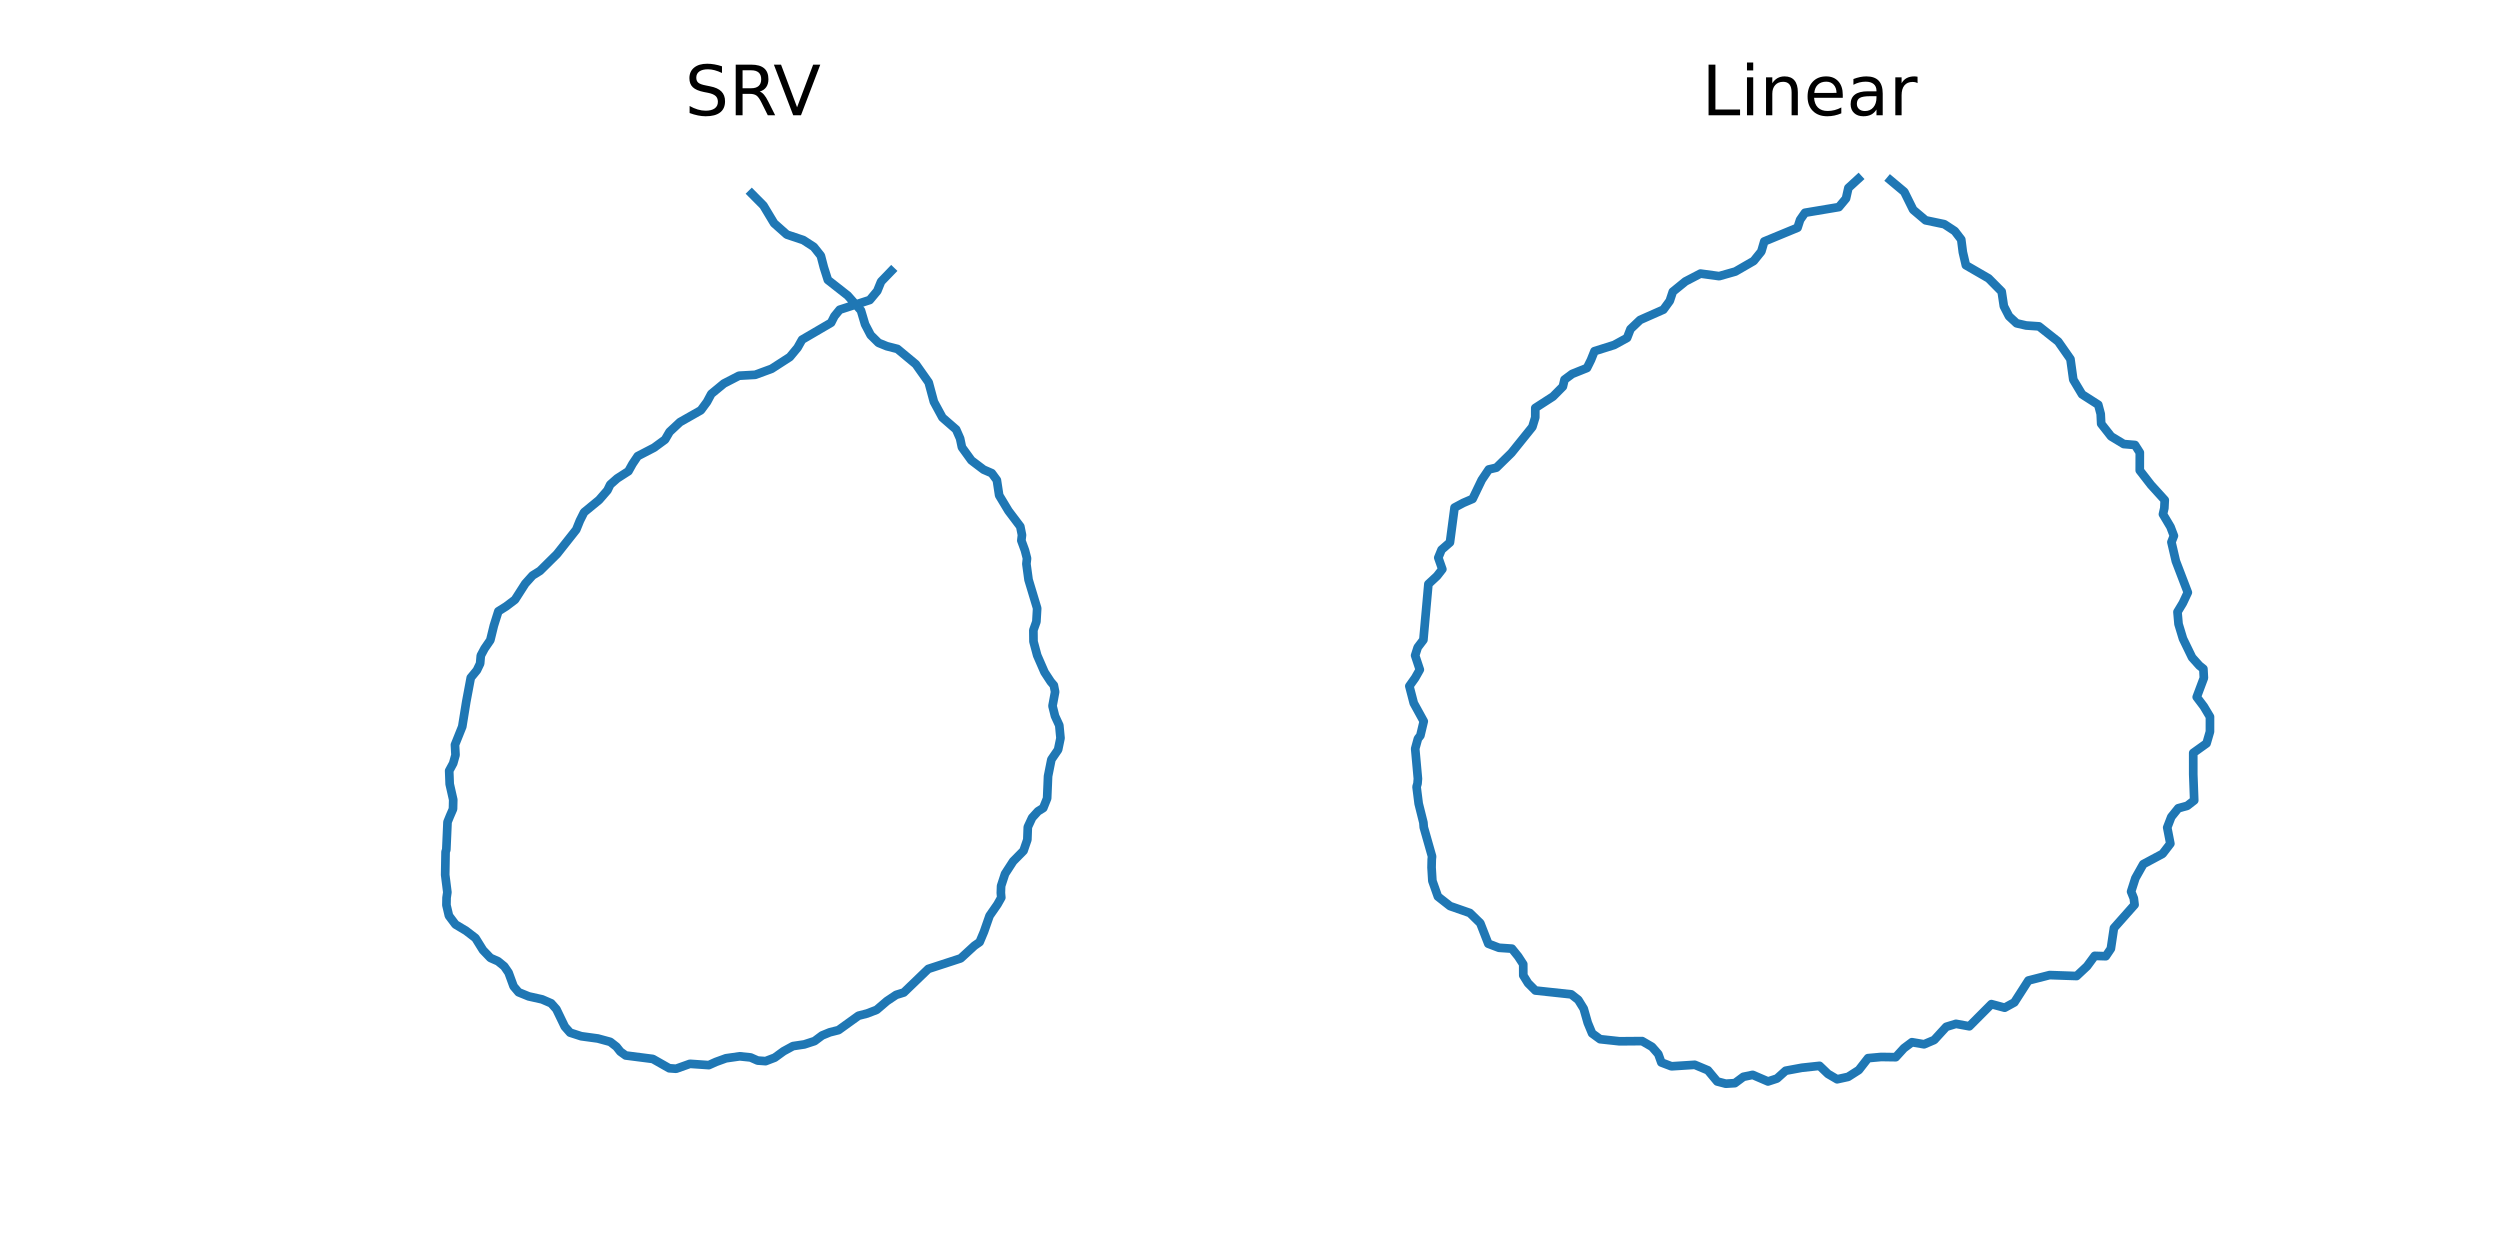
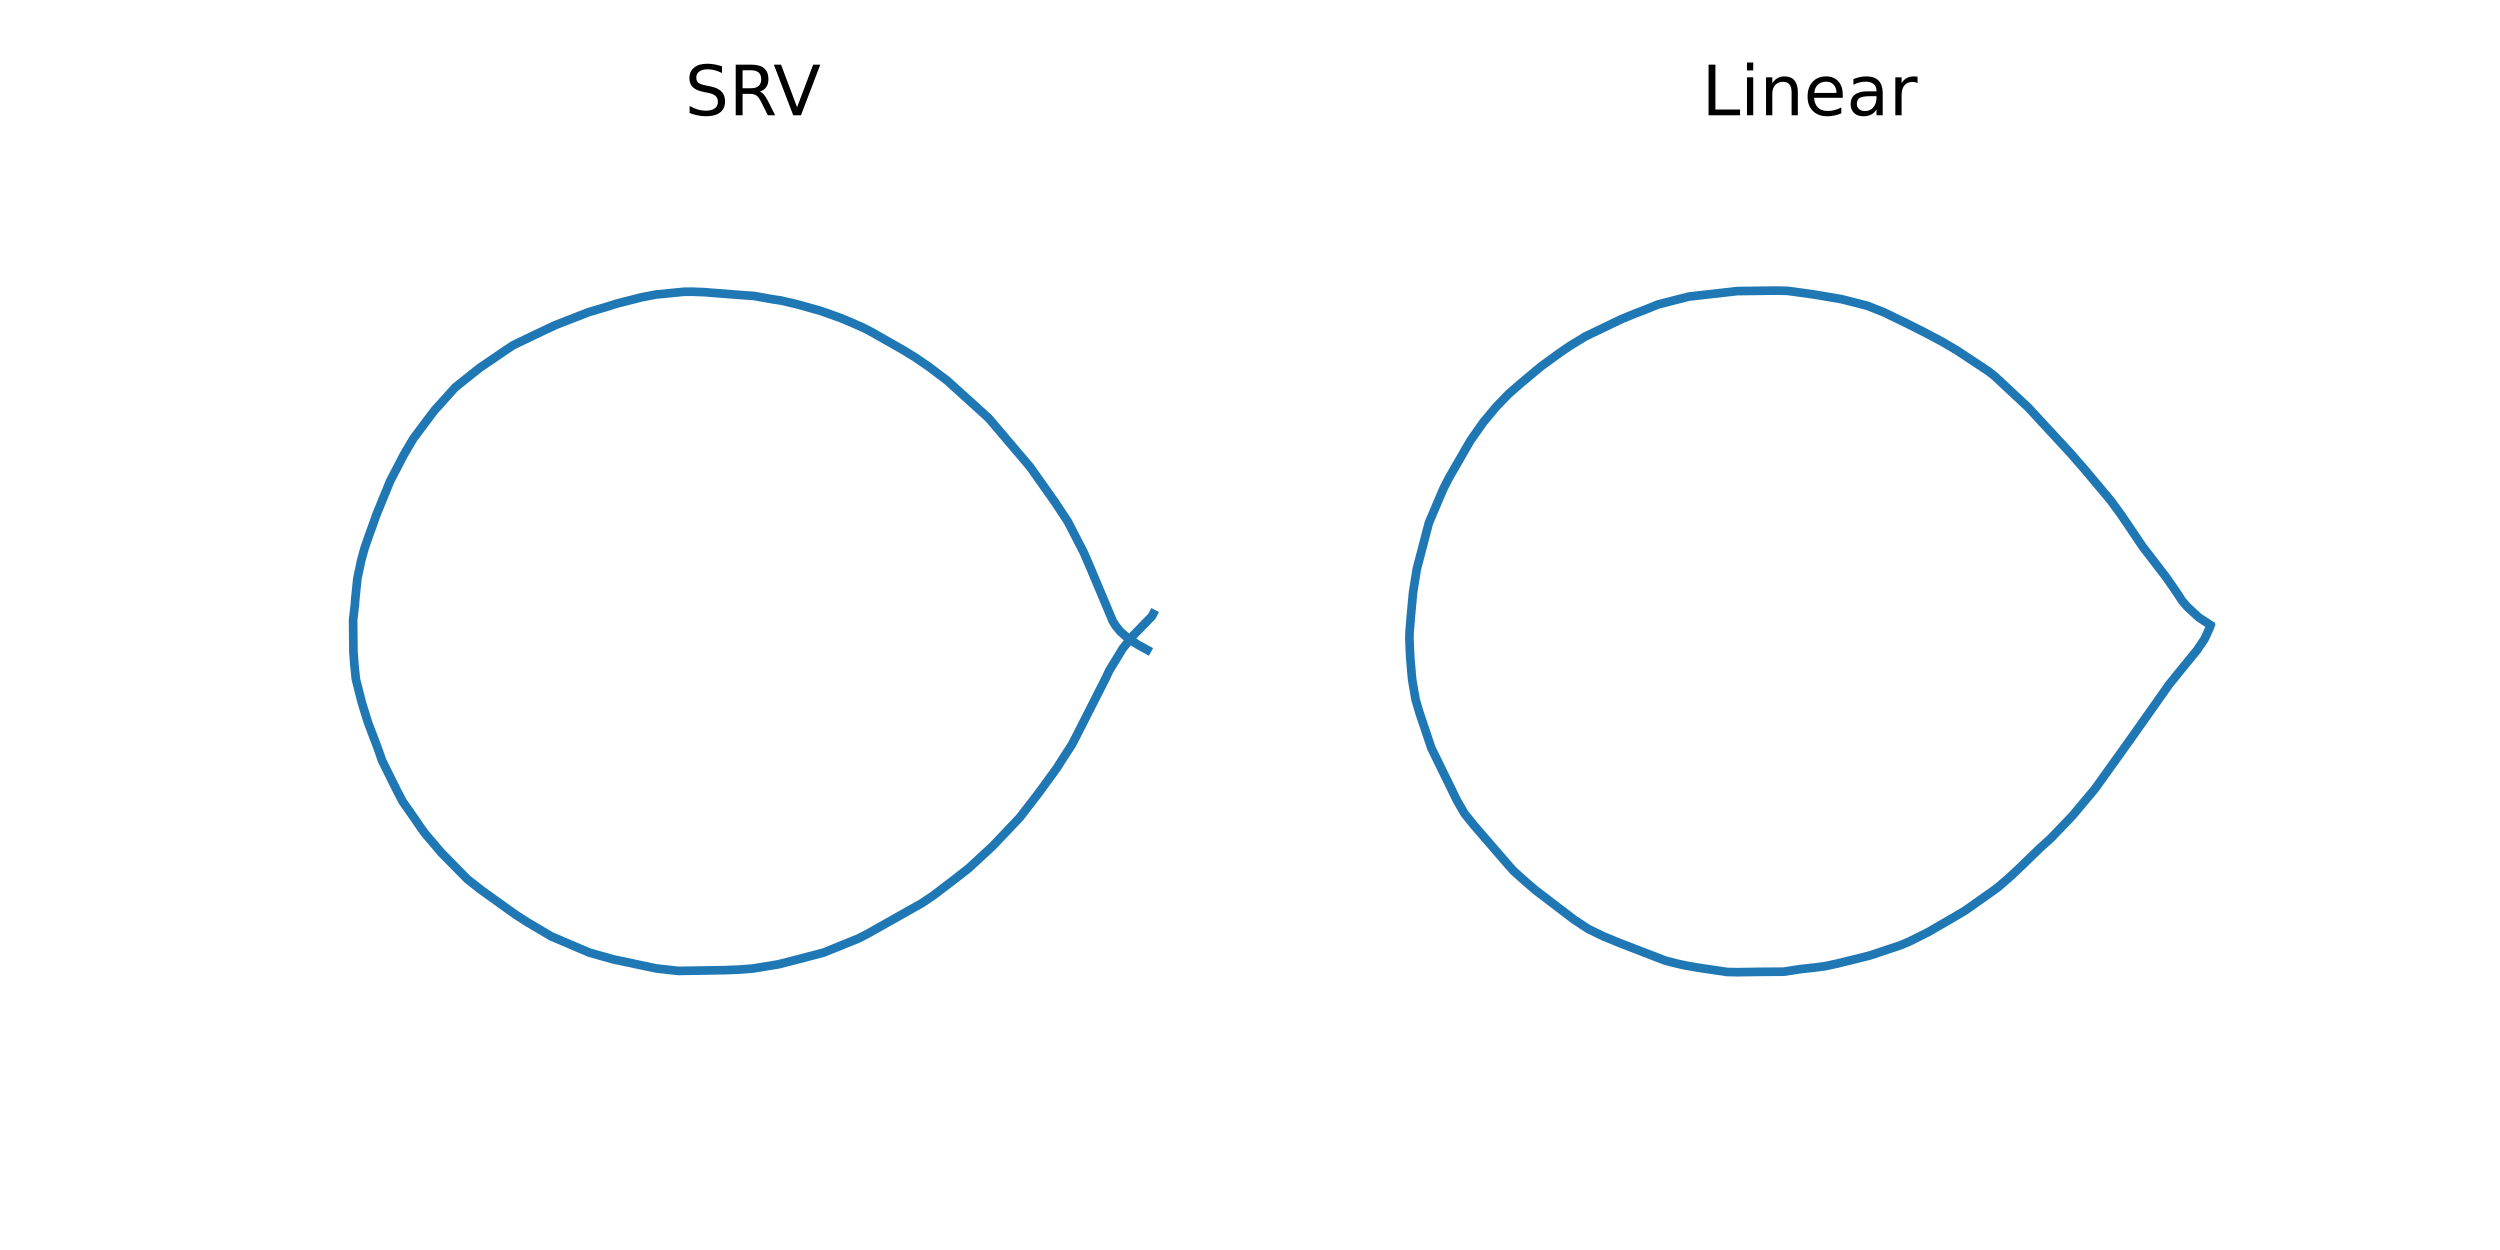
<svg xmlns="http://www.w3.org/2000/svg" xmlns:xlink="http://www.w3.org/1999/xlink" width="432pt" height="216pt" viewBox="0 0 432 216" version="1.1">
  <defs>
    <style type="text/css">*{stroke-linejoin: round; stroke-linecap: butt}</style>
  </defs>
  <g id="figure_1">
    <g id="patch_1">
      <path d="M 0 216  L 432 216  L 432 0  L 0 0  z " style="fill: #ffffff" />
    </g>
    <g id="axes_1">
      <g id="line2d_1">
-         <path d="M 154.017 46.834  L 152.25 48.666  L 151.595 50.278  L 150.293 51.842  L 145.097 53.52  L 144.179 54.648  L 143.619 55.761  L 138.597 58.696  L 137.816 60.085  L 136.48 61.695  L 133.333 63.727  L 130.501 64.767  L 127.707 64.923  L 125.09 66.273  L 122.91 68.068  L 122.173 69.445  L 121.103 70.897  L 117.504 72.939  L 115.703 74.622  L 114.924 75.962  L 113.014 77.361  L 110.196 78.823  L 109.298 80.161  L 108.596 81.426  L 106.653 82.673  L 105.443 83.742  L 104.97 84.724  L 103.524 86.391  L 100.929 88.526  L 100.205 89.97  L 99.574 91.529  L 96.241 95.746  L 93.312 98.645  L 92.026 99.448  L 90.762 100.858  L 88.989 103.627  L 87.464 104.783  L 86.118 105.629  L 85.338 108.109  L 84.727 110.619  L 83.727 112.074  L 83.083 113.285  L 82.965 114.665  L 82.405 115.827  L 81.348 117.111  L 80.57 121.257  L 79.877 125.56  L 78.617 128.702  L 78.712 130.467  L 78.311 131.904  L 77.619 133.187  L 77.706 135.481  L 78.319 138.195  L 78.28 139.797  L 77.728 141.07  L 77.332 142.048  L 77.123 146.84  L 76.996 147.194  L 76.928 151.17  L 77.305 154.184  L 77.166 155.133  L 77.144 156.398  L 77.576 158.242  L 78.705 159.747  L 80.537 160.843  L 82.16 162.091  L 83.455 164.175  L 84.743 165.525  L 86.06 166.108  L 87.136 166.985  L 87.884 168.075  L 88.75 170.44  L 89.611 171.46  L 91.362 172.174  L 93.671 172.69  L 95.248 173.374  L 96.143 174.388  L 97.598 177.403  L 98.509 178.437  L 100.435 179.061  L 103.314 179.454  L 105.455 180.035  L 106.529 180.877  L 107.191 181.715  L 108.118 182.384  L 112.804 182.985  L 115.642 184.594  L 116.827 184.68  L 119.223 183.829  L 122.484 184.053  L 123.71 183.503  L 125.451 182.87  L 127.821 182.532  L 129.704 182.727  L 130.921 183.265  L 132.293 183.365  L 133.877 182.76  L 135.397 181.654  L 137.023 180.767  L 138.987 180.475  L 140.759 179.897  L 142.051 178.932  L 143.382 178.384  L 144.896 178.003  L 148.348 175.517  L 149.834 175.134  L 151.488 174.499  L 153.264 172.979  L 154.854 171.917  L 156.184 171.502  L 160.413 167.428  L 166.009 165.604  L 168.385 163.417  L 169.286 162.788  L 170.032 161.011  L 170.995 158.251  L 172.355 156.289  L 173.02 155.109  L 172.947 154.294  L 172.989 153.096  L 173.671 151  L 175.07 148.838  L 176.867 147.015  L 177.525 145.101  L 177.606 142.913  L 178.353 141.304  L 179.363 140.192  L 180.273 139.624  L 180.943 137.954  L 181.104 134.127  L 181.677 131.246  L 182.839 129.547  L 183.254 127.547  L 183.044 125.334  L 182.303 123.729  L 181.873 121.989  L 182.323 119.56  L 182.1 118.418  L 181.565 117.79  L 180.497 116.16  L 179.228 113.248  L 178.589 110.856  L 178.568 108.897  L 179.087 107.434  L 179.221 105.11  L 177.734 100.183  L 177.363 97.444  L 177.467 96.488  L 177.107 95.1  L 176.489 93.409  L 176.598 92.451  L 176.306 90.979  L 174.262 88.269  L 172.657 85.6  L 172.255 82.964  L 171.38 81.767  L 169.955 81.147  L 167.857 79.557  L 166.223 77.299  L 165.905 75.773  L 165.217 74.212  L 162.852 72.154  L 161.376 69.43  L 160.474 66.08  L 158.253 62.936  L 155.08 60.298  L 153.245 59.825  L 151.809 59.243  L 150.451 57.9  L 149.483 56.049  L 148.774 53.654  L 146.485 51.068  L 143.056 48.377  L 142.36 46.192  L 141.839 44.19  L 140.621 42.661  L 138.808 41.484  L 135.965 40.536  L 133.766 38.582  L 131.92 35.512  L 129.906 33.48  L 129.906 33.48  " clip-path="url(#paa92502089)" style="fill: none; stroke: #1f77b4; stroke-width: 1.5; stroke-linecap: square" />
+         <path d="M 198.236 112.293  L 196.601 111.4  L 194.806 110.202  L 193.595 109.124  L 192.805 108.16  L 192.286 107.329  L 188.344 97.944  L 187.251 95.429  L 184.544 90.179  L 182.36 86.86  L 178.018 80.711  L 170.847 72.265  L 163.694 65.786  L 160.474 63.351  L 159.478 62.67  L 158.141 61.751  L 155.961 60.423  L 150.516 57.328  L 149.465 56.772  L 147.183 55.754  L 145.243 54.946  L 141.863 53.741  L 139.472 53.064  L 137.579 52.54  L 134.926 51.927  L 133.689 51.745  L 132.395 51.523  L 130.39 51.152  L 127.63 50.95  L 122.612 50.561  L 121.754 50.488  L 119.549 50.405  L 118.217 50.418  L 113.321 50.897  L 110.835 51.379  L 106.598 52.46  L 104.62 53.082  L 101.684 53.951  L 95.968 56.178  L 94.409 56.909  L 92.333 57.894  L 88.735 59.62  L 87.619 60.354  L 82.841 63.605  L 78.673 66.929  L 75.108 70.89  L 74.015 72.326  L 71.434 75.776  L 69.774 78.599  L 67.412 83.142  L 65.053 88.916  L 64.362 90.869  L 63.741 92.577  L 62.987 94.752  L 62.431 96.789  L 61.755 99.956  L 61.419 103.239  L 61.313 104.569  L 61.013 107.173  L 61.075 112.691  L 61.239 114.898  L 61.498 117.373  L 62.536 121.462  L 63.59 124.848  L 64.837 128.129  L 65.427 129.712  L 66.003 131.374  L 66.815 133.034  L 67.945 135.311  L 68.84 137.097  L 69.58 138.504  L 71.921 141.849  L 72.876 143.263  L 73.51 144.108  L 76.305 147.393  L 80.77 151.928  L 83.186 153.823  L 89.093 158.058  L 91.124 159.36  L 95.272 161.811  L 101.838 164.611  L 105.974 165.776  L 113.438 167.354  L 117.262 167.775  L 118.391 167.751  L 120.42 167.723  L 125.28 167.642  L 127.78 167.54  L 130.008 167.376  L 134.562 166.626  L 139.846 165.26  L 142.299 164.614  L 148.329 162.173  L 149.843 161.394  L 159.273 156.083  L 161.291 154.729  L 164.868 152.001  L 167.38 150.04  L 171.543 146.19  L 176.183 141.306  L 177.978 138.982  L 179.441 137.083  L 182.604 132.745  L 183.852 130.783  L 185.206 128.697  L 185.947 127.276  L 191.042 117.241  L 191.687 115.862  L 193.998 112.077  L 195.789 109.842  L 199.063 106.476  L 199.264 106.078  L 199.264 106.078  " clip-path="url(#p209ccca4d8)" style="fill: none; stroke: #1f77b4; stroke-width: 1.5; stroke-linecap: square" />
      </g>
      <g id="text_1">
        <g transform="translate(118.3384 19.92) scale(0.12 -0.12)">
          <defs>
            <path id="DejaVuSans-53" d="M 3425 4513  L 3425 3897  Q 3066 4069 2747 4153  Q 2428 4238 2131 4238  Q 1616 4238 1336 4038  Q 1056 3838 1056 3469  Q 1056 3159 1242 3001  Q 1428 2844 1947 2747  L 2328 2669  Q 3034 2534 3370 2195  Q 3706 1856 3706 1288  Q 3706 609 3251 259  Q 2797 -91 1919 -91  Q 1588 -91 1214 -16  Q 841 59 441 206  L 441 856  Q 825 641 1194 531  Q 1563 422 1919 422  Q 2459 422 2753 634  Q 3047 847 3047 1241  Q 3047 1584 2836 1778  Q 2625 1972 2144 2069  L 1759 2144  Q 1053 2284 737 2584  Q 422 2884 422 3419  Q 422 4038 858 4394  Q 1294 4750 2059 4750  Q 2388 4750 2728 4690  Q 3069 4631 3425 4513  z " transform="scale(0.015625)" />
            <path id="DejaVuSans-52" d="M 2841 2188  Q 3044 2119 3236 1894  Q 3428 1669 3622 1275  L 4263 0  L 3584 0  L 2988 1197  Q 2756 1666 2539 1819  Q 2322 1972 1947 1972  L 1259 1972  L 1259 0  L 628 0  L 628 4666  L 2053 4666  Q 2853 4666 3247 4331  Q 3641 3997 3641 3322  Q 3641 2881 3436 2590  Q 3231 2300 2841 2188  z M 1259 4147  L 1259 2491  L 2053 2491  Q 2509 2491 2742 2702  Q 2975 2913 2975 3322  Q 2975 3731 2742 3939  Q 2509 4147 2053 4147  L 1259 4147  z " transform="scale(0.015625)" />
            <path id="DejaVuSans-56" d="M 1831 0  L 50 4666  L 709 4666  L 2188 738  L 3669 4666  L 4325 4666  L 2547 0  L 1831 0  z " transform="scale(0.015625)" />
          </defs>
          <use xlink:href="#DejaVuSans-53" />
          <use xlink:href="#DejaVuSans-52" x="63.477" />
          <use xlink:href="#DejaVuSans-56" x="127.459" />
        </g>
      </g>
    </g>
    <g id="axes_2">
      <g id="line2d_2">
-         <path d="M 321.124 30.896  L 319.4 32.477  L 318.988 34.305  L 317.755 35.785  L 311.905 36.765  L 311.057 37.986  L 310.616 39.348  L 304.864 41.723  L 304.359 43.454  L 303.036 45.097  L 299.875 46.921  L 297.07 47.718  L 293.842 47.276  L 291.241 48.632  L 289.059 50.409  L 288.537 51.99  L 287.433 53.507  L 283.407 55.286  L 281.749 56.869  L 281.16 58.389  L 278.928 59.614  L 275.527 60.683  L 274.918 62.203  L 274.233 63.584  L 271.666 64.618  L 270.346 65.599  L 270.063 66.8  L 268.352 68.525  L 265.298 70.497  L 265.292 72.133  L 264.793 73.772  L 261.174 78.269  L 258.575 80.816  L 257.261 81.121  L 256.045 82.928  L 254.467 86.208  L 252.852 86.903  L 251.346 87.709  L 250.55 93.732  L 249.098 94.999  L 248.537 96.367  L 249.235 98.361  L 248.317 99.536  L 246.827 100.923  L 245.961 110.572  L 244.98 111.868  L 244.535 113.265  L 245.345 115.719  L 244.552 117.124  L 243.536 118.56  L 244.3 121.508  L 246.023 124.642  L 245.439 127.109  L 245.019 127.645  L 244.545 129.378  L 245.014 134.562  L 244.947 135.406  L 244.783 135.968  L 245.147 138.873  L 245.964 142.138  L 246.029 142.956  L 247.459 147.996  L 247.406 148.511  L 247.375 149.903  L 247.516 152.218  L 248.472 154.926  L 250.565 156.568  L 253.995 157.764  L 255.794 159.52  L 257.18 163.076  L 259.024 163.776  L 261.261 163.928  L 262.347 165.277  L 263.214 166.612  L 263.224 168.558  L 264.053 169.893  L 265.317 171.159  L 271.513 171.826  L 272.724 172.775  L 273.665 174.302  L 274.362 176.746  L 275.115 178.563  L 276.493 179.571  L 279.852 179.935  L 283.762 179.903  L 285.459 180.889  L 286.555 182.145  L 287.076 183.592  L 288.825 184.257  L 292.858 183.998  L 295.127 184.948  L 296.732 186.877  L 298.211 187.264  L 299.786 187.168  L 301.258 186.074  L 302.86 185.738  L 305.511 186.878  L 307.061 186.372  L 308.563 185.024  L 311.354 184.508  L 314.417 184.177  L 315.885 185.579  L 317.456 186.498  L 319.354 186.083  L 321.201 184.904  L 322.8 182.849  L 325.067 182.645  L 327.585 182.682  L 329 181.129  L 330.383 180.094  L 332.478 180.454  L 334.229 179.712  L 336.315 177.433  L 337.992 176.919  L 340.303 177.342  L 344.115 173.515  L 346.411 174.133  L 348.082 173.216  L 350.51 169.431  L 354.172 168.494  L 358.842 168.656  L 360.645 166.966  L 361.963 165.175  L 363.879 165.234  L 364.757 163.933  L 365.288 160.366  L 368.855 156.342  L 368.723 155.234  L 368.254 154.07  L 368.993 151.752  L 370.356 149.326  L 373.687 147.542  L 375.037 145.784  L 374.496 142.994  L 375.198 141.168  L 376.407 139.666  L 377.953 139.245  L 379.159 138.305  L 378.994 133.81  L 378.993 130.105  L 381.292 128.46  L 381.88 126.433  L 381.883 123.858  L 380.819 122.076  L 379.594 120.452  L 380.828 117.154  L 380.744 115.572  L 380.044 115.009  L 378.791 113.61  L 377.22 110.369  L 376.452 107.836  L 376.269 105.743  L 377.196 104.203  L 378.056 102.374  L 375.987 96.966  L 375.222 93.68  L 375.649 92.589  L 375.062 91.045  L 373.758 88.857  L 373.997 87.806  L 374.067 86.411  L 371.691 83.793  L 369.75 81.289  L 369.76 78.201  L 368.929 76.894  L 366.985 76.732  L 364.794 75.405  L 363.086 73.228  L 363.001 71.531  L 362.578 69.934  L 359.781 68.145  L 358.265 65.608  L 357.772 62.047  L 355.654 59.017  L 352.34 56.396  L 350.121 56.246  L 348.472 55.866  L 347.159 54.647  L 346.267 52.914  L 345.889 50.38  L 343.632 48.103  L 339.702 45.83  L 339.18 43.579  L 338.901 41.387  L 337.785 39.93  L 335.98 38.742  L 332.744 38.068  L 330.597 36.251  L 329.061 33.149  L 326.666 31.144  L 326.666 31.144  " clip-path="url(#p7b0f1b6fbd)" style="fill: none; stroke: #1f77b4; stroke-width: 1.5; stroke-linecap: square" />
+         <path d="M 381.777 107.886  L 379.951 106.695  L 377.904 104.802  L 377.04 103.777  L 376.067 102.276  L 374.284 99.708  L 370.222 94.425  L 367.496 90.372  L 366.348 88.701  L 364.722 86.484  L 361.144 82.207  L 360.166 81.042  L 358.96 79.672  L 357.891 78.434  L 350.462 70.397  L 344.662 64.984  L 343.631 64.174  L 338.049 60.483  L 335.503 58.993  L 332.634 57.474  L 329.347 55.817  L 325.507 53.959  L 322.676 52.837  L 318.201 51.692  L 313.632 50.915  L 308.927 50.262  L 306.963 50.215  L 300.184 50.301  L 291.826 51.25  L 286.497 52.613  L 284.206 53.545  L 282.503 54.191  L 280.231 55.126  L 273.967 58.132  L 271.268 59.773  L 269.53 60.964  L 266.314 63.3  L 264.999 64.395  L 262.734 66.287  L 260.651 68.106  L 258.561 70.269  L 256.286 73.007  L 254.099 76.125  L 250.429 82.484  L 249.384 84.528  L 246.914 90.345  L 244.82 98.333  L 244.186 102.31  L 243.798 106.432  L 243.578 109.138  L 243.539 110.274  L 243.687 113.677  L 244.021 117.459  L 244.603 120.839  L 245.257 123.08  L 247.34 129.27  L 251.798 138.39  L 253.082 140.6  L 254.713 142.626  L 260.682 149.53  L 261.563 150.509  L 262.447 151.311  L 263.804 152.513  L 265.336 153.828  L 271.994 158.911  L 274.455 160.528  L 277.03 161.778  L 279.867 162.95  L 287.756 165.992  L 289.817 166.519  L 291.323 166.846  L 293.439 167.216  L 298.454 167.96  L 300.257 167.993  L 303.854 167.939  L 308.242 167.906  L 311.074 167.467  L 313.551 167.197  L 315.271 166.974  L 317.257 166.555  L 320.353 165.799  L 323.119 165.106  L 328.346 163.358  L 329.921 162.7  L 333.153 161.087  L 337.444 158.607  L 339.597 157.331  L 345.169 153.388  L 347.307 151.539  L 349.26 149.703  L 352.451 146.601  L 354.4 144.84  L 358.054 141.031  L 362.003 136.323  L 368.097 127.809  L 374.854 118.241  L 376.767 115.876  L 379.662 112.329  L 380.968 110.379  L 381.767 108.639  L 381.883 108.329  L 381.883 108.329  " clip-path="url(#pfe0d9e40fc)" style="fill: none; stroke: #1f77b4; stroke-width: 1.5; stroke-linecap: square" />
      </g>
      <g id="text_2">
        <g transform="translate(294.0613 19.92) scale(0.12 -0.12)">
          <defs>
            <path id="DejaVuSans-4c" d="M 628 4666  L 1259 4666  L 1259 531  L 3531 531  L 3531 0  L 628 0  L 628 4666  z " transform="scale(0.015625)" />
            <path id="DejaVuSans-69" d="M 603 3500  L 1178 3500  L 1178 0  L 603 0  L 603 3500  z M 603 4863  L 1178 4863  L 1178 4134  L 603 4134  L 603 4863  z " transform="scale(0.015625)" />
            <path id="DejaVuSans-6e" d="M 3513 2113  L 3513 0  L 2938 0  L 2938 2094  Q 2938 2591 2744 2837  Q 2550 3084 2163 3084  Q 1697 3084 1428 2787  Q 1159 2491 1159 1978  L 1159 0  L 581 0  L 581 3500  L 1159 3500  L 1159 2956  Q 1366 3272 1645 3428  Q 1925 3584 2291 3584  Q 2894 3584 3203 3211  Q 3513 2838 3513 2113  z " transform="scale(0.015625)" />
            <path id="DejaVuSans-65" d="M 3597 1894  L 3597 1613  L 953 1613  Q 991 1019 1311 708  Q 1631 397 2203 397  Q 2534 397 2845 478  Q 3156 559 3463 722  L 3463 178  Q 3153 47 2828 -22  Q 2503 -91 2169 -91  Q 1331 -91 842 396  Q 353 884 353 1716  Q 353 2575 817 3079  Q 1281 3584 2069 3584  Q 2775 3584 3186 3129  Q 3597 2675 3597 1894  z M 3022 2063  Q 3016 2534 2758 2815  Q 2500 3097 2075 3097  Q 1594 3097 1305 2825  Q 1016 2553 972 2059  L 3022 2063  z " transform="scale(0.015625)" />
            <path id="DejaVuSans-61" d="M 2194 1759  Q 1497 1759 1228 1600  Q 959 1441 959 1056  Q 959 750 1161 570  Q 1363 391 1709 391  Q 2188 391 2477 730  Q 2766 1069 2766 1631  L 2766 1759  L 2194 1759  z M 3341 1997  L 3341 0  L 2766 0  L 2766 531  Q 2569 213 2275 61  Q 1981 -91 1556 -91  Q 1019 -91 701 211  Q 384 513 384 1019  Q 384 1609 779 1909  Q 1175 2209 1959 2209  L 2766 2209  L 2766 2266  Q 2766 2663 2505 2880  Q 2244 3097 1772 3097  Q 1472 3097 1187 3025  Q 903 2953 641 2809  L 641 3341  Q 956 3463 1253 3523  Q 1550 3584 1831 3584  Q 2591 3584 2966 3190  Q 3341 2797 3341 1997  z " transform="scale(0.015625)" />
            <path id="DejaVuSans-72" d="M 2631 2963  Q 2534 3019 2420 3045  Q 2306 3072 2169 3072  Q 1681 3072 1420 2755  Q 1159 2438 1159 1844  L 1159 0  L 581 0  L 581 3500  L 1159 3500  L 1159 2956  Q 1341 3275 1631 3429  Q 1922 3584 2338 3584  Q 2397 3584 2469 3576  Q 2541 3569 2628 3553  L 2631 2963  z " transform="scale(0.015625)" />
          </defs>
          <use xlink:href="#DejaVuSans-4c" />
          <use xlink:href="#DejaVuSans-69" x="55.713" />
          <use xlink:href="#DejaVuSans-6e" x="83.496" />
          <use xlink:href="#DejaVuSans-65" x="146.875" />
          <use xlink:href="#DejaVuSans-61" x="208.398" />
          <use xlink:href="#DejaVuSans-72" x="269.678" />
        </g>
      </g>
    </g>
  </g>
  <defs>
-     <clipPath id="paa92502089">
+     <clipPath id="p209ccca4d8">
      <rect x="54" y="25.92" width="152.182" height="166.32" />
    </clipPath>
-     <clipPath id="p7b0f1b6fbd">
+     <clipPath id="pfe0d9e40fc">
      <rect x="236.618" y="25.92" width="152.182" height="166.32" />
    </clipPath>
  </defs>
</svg>
